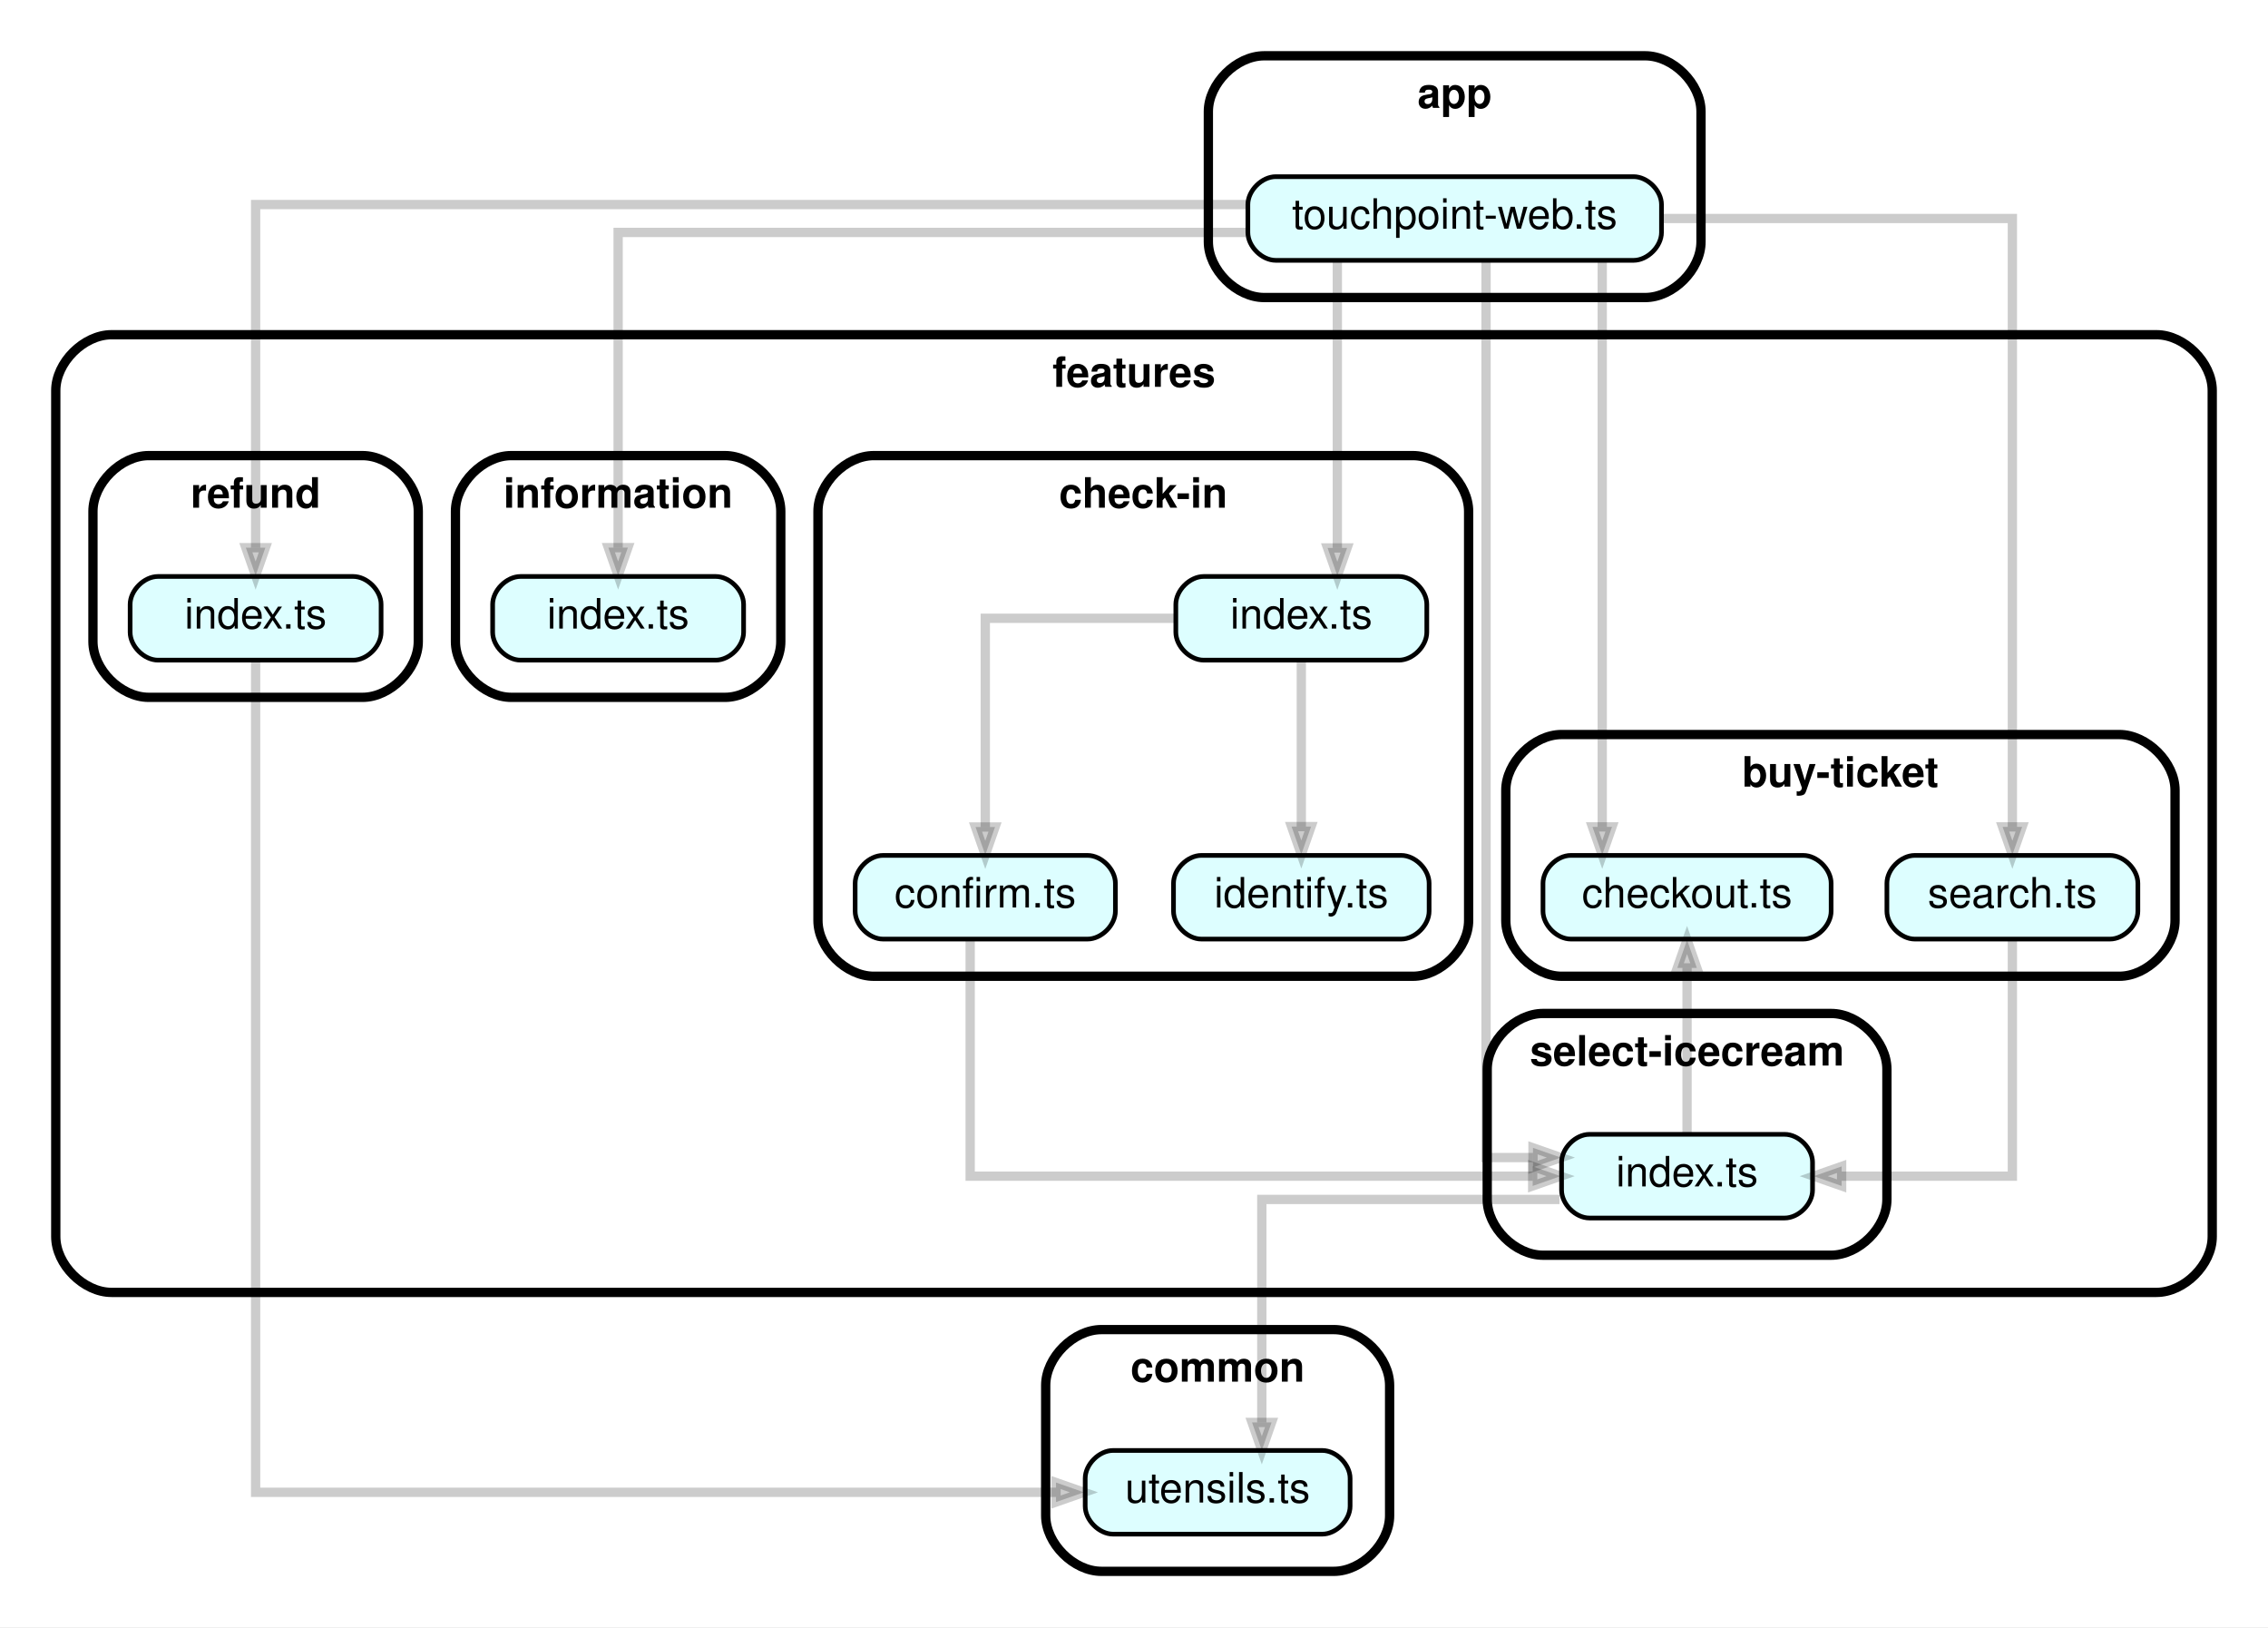
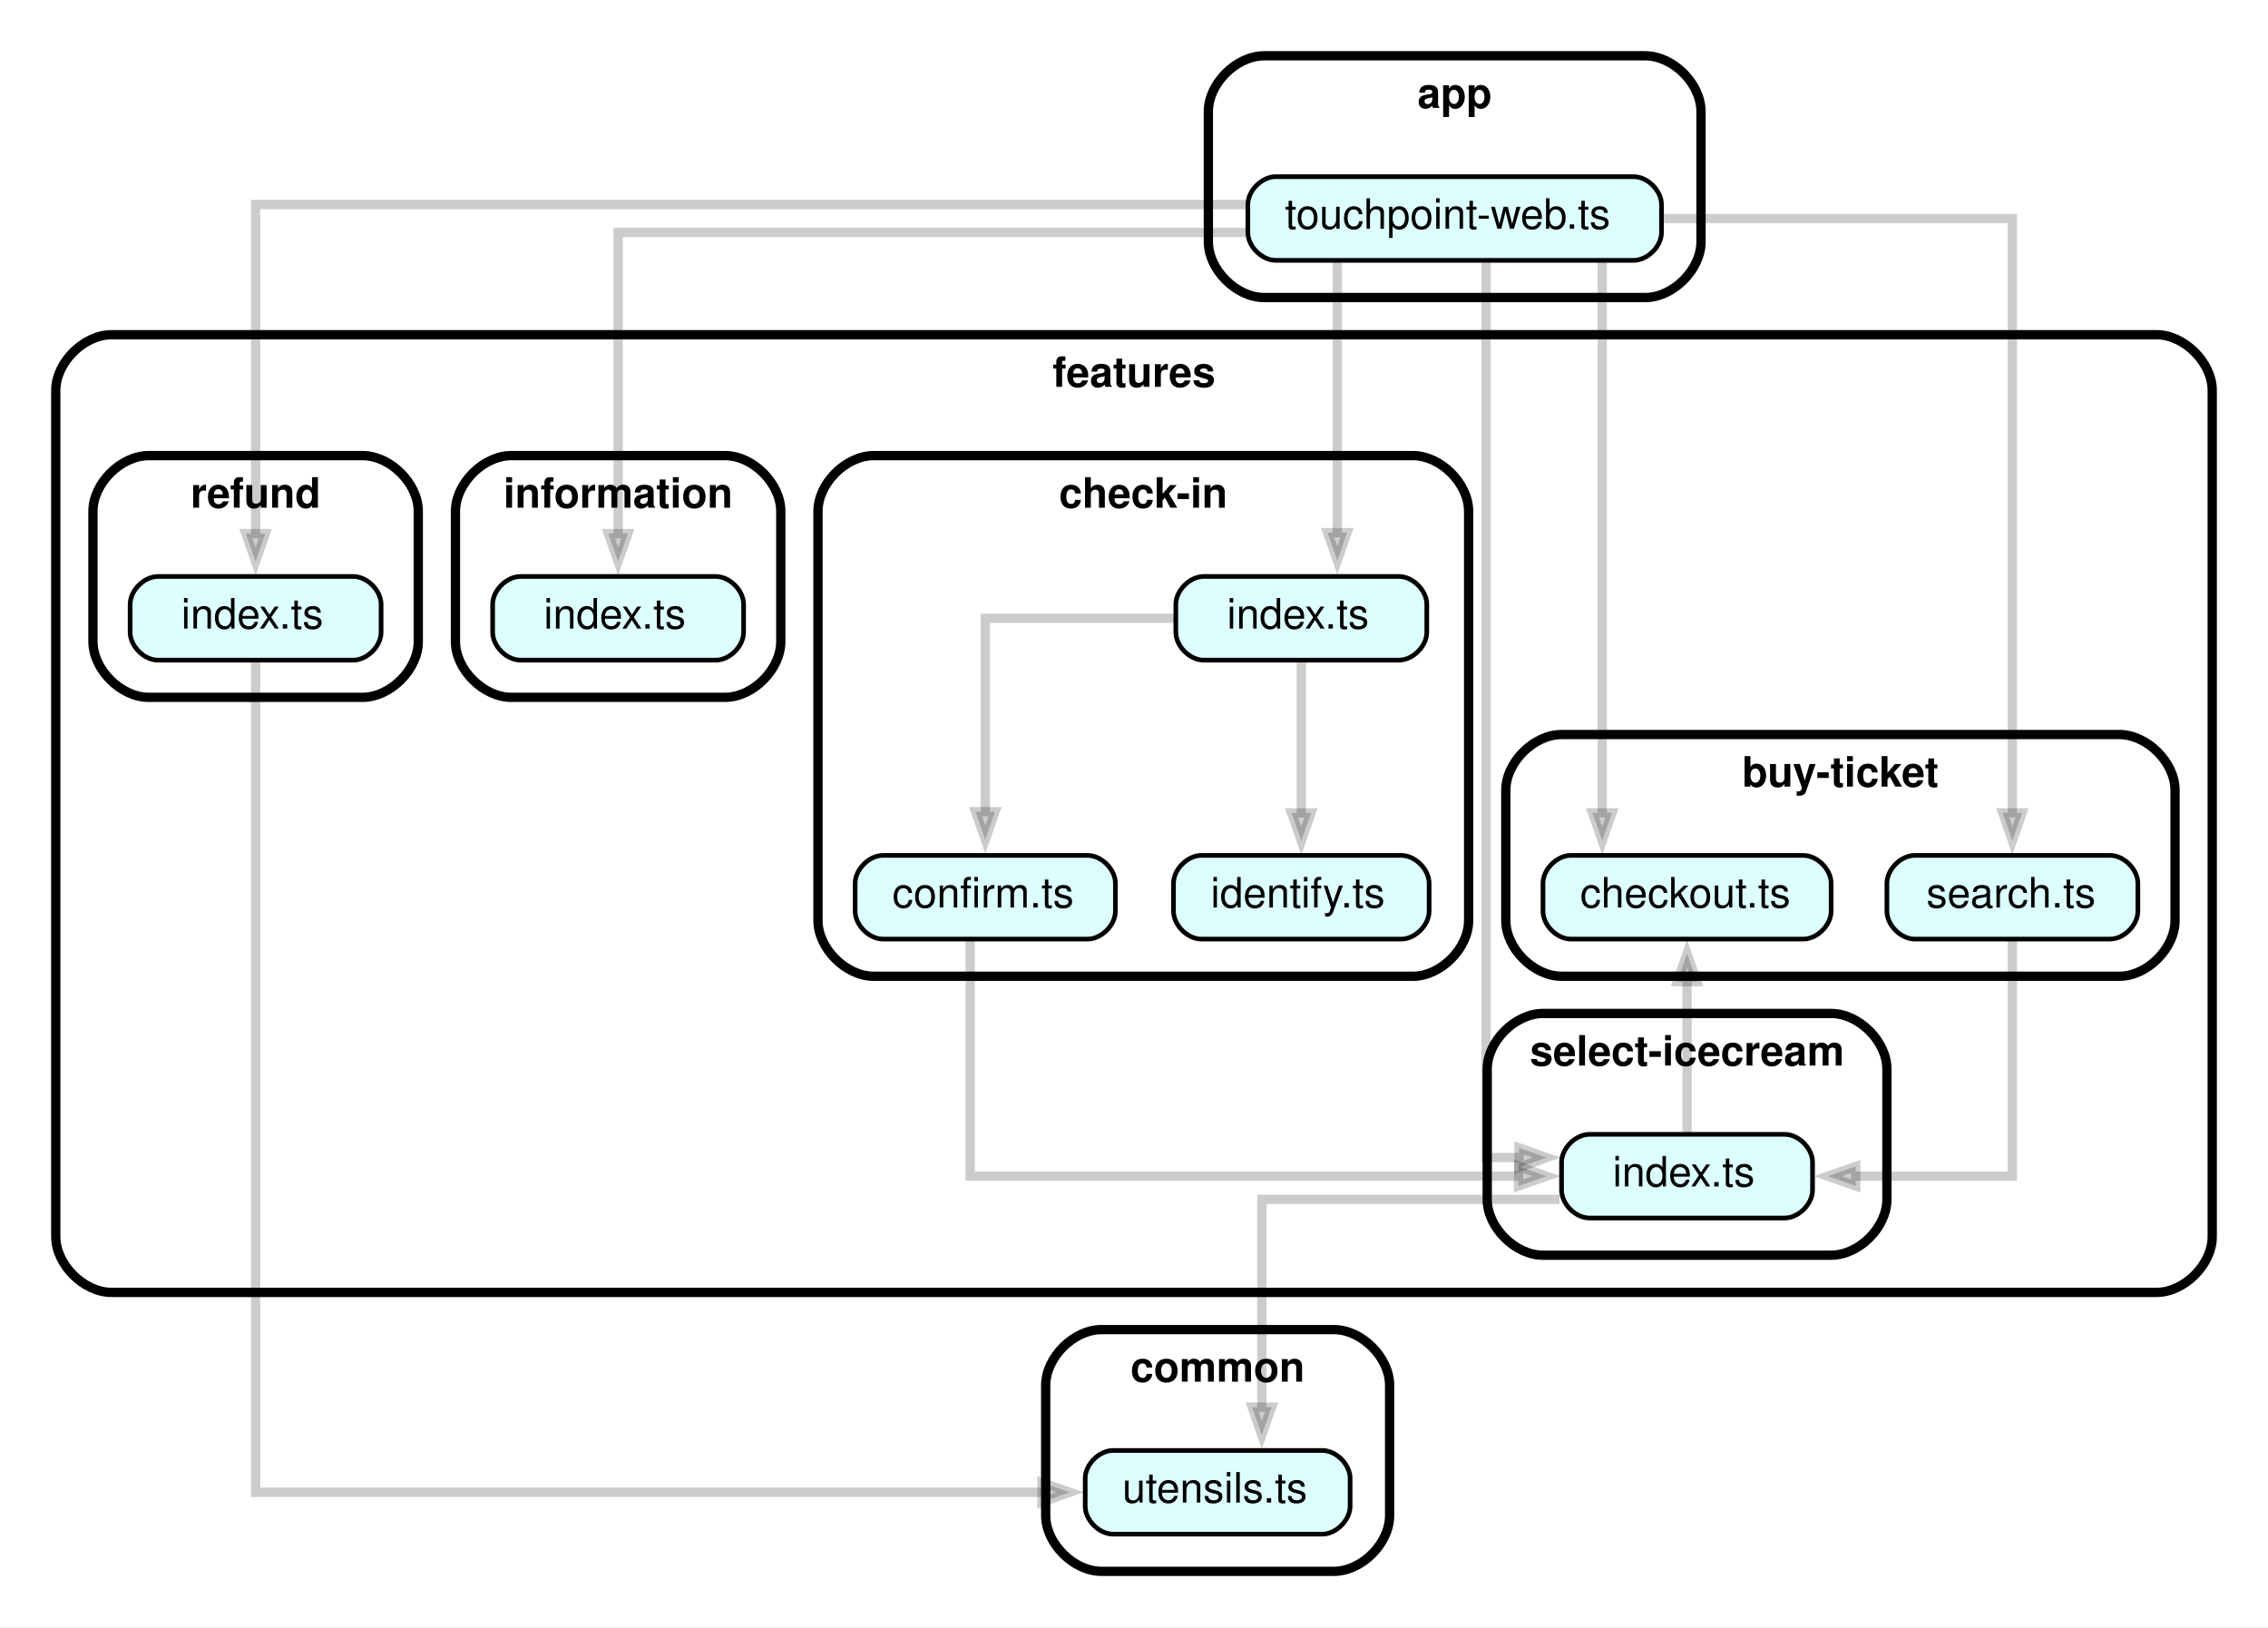
<svg xmlns="http://www.w3.org/2000/svg" xmlns:xlink="http://www.w3.org/1999/xlink" width="488pt" height="350pt" viewBox="0.00 0.00 488.00 350.00">
  <g id="graph0" class="graph" transform="scale(1 1) rotate(0) translate(4 346)">
-     <polygon fill="white" stroke="transparent" points="-4,4 -4,-346 484,-346 484,4 -4,4" />
+     <polygon fill="white" stroke="none" points="-4,4 -4,-346 484,-346 484,4 -4,4" />
    <g id="clust1" class="cluster">
      <path fill="#ffffff" stroke="black" stroke-width="2" d="M268,-282C268,-282 350,-282 350,-282 356,-282 362,-288 362,-294 362,-294 362,-322 362,-322 362,-328 356,-334 350,-334 350,-334 268,-334 268,-334 262,-334 256,-328 256,-322 256,-322 256,-294 256,-294 256,-288 262,-282 268,-282" />
      <text text-anchor="middle" x="309" y="-322.8" font-family="Helvetica,sans-Serif" font-weight="bold" font-size="9.00">app</text>
    </g>
    <g id="clust2" class="cluster">
      <path fill="#ffffff" stroke="black" stroke-width="2" d="M233,-8C233,-8 283,-8 283,-8 289,-8 295,-14 295,-20 295,-20 295,-48 295,-48 295,-54 289,-60 283,-60 283,-60 233,-60 233,-60 227,-60 221,-54 221,-48 221,-48 221,-20 221,-20 221,-14 227,-8 233,-8" />
      <text text-anchor="middle" x="258" y="-48.8" font-family="Helvetica,sans-Serif" font-weight="bold" font-size="9.00">common</text>
    </g>
    <g id="clust3" class="cluster">
      <path fill="#ffffff" stroke="black" stroke-width="2" d="M20,-68C20,-68 460,-68 460,-68 466,-68 472,-74 472,-80 472,-80 472,-262 472,-262 472,-268 466,-274 460,-274 460,-274 20,-274 20,-274 14,-274 8,-268 8,-262 8,-262 8,-80 8,-80 8,-74 14,-68 20,-68" />
      <text text-anchor="middle" x="240" y="-262.8" font-family="Helvetica,sans-Serif" font-weight="bold" font-size="9.00">features</text>
    </g>
-     <g id="clust5" class="cluster">
-       <path fill="#ffffff" stroke="black" stroke-width="2" d="M184,-136C184,-136 300,-136 300,-136 306,-136 312,-142 312,-148 312,-148 312,-236 312,-236 312,-242 306,-248 300,-248 300,-248 184,-248 184,-248 178,-248 172,-242 172,-236 172,-236 172,-148 172,-148 172,-142 178,-136 184,-136" />
-       <text text-anchor="middle" x="242" y="-236.8" font-family="Helvetica,sans-Serif" font-weight="bold" font-size="9.00">check-in</text>
-     </g>
    <g id="clust4" class="cluster">
      <path fill="#ffffff" stroke="black" stroke-width="2" d="M332,-136C332,-136 452,-136 452,-136 458,-136 464,-142 464,-148 464,-148 464,-176 464,-176 464,-182 458,-188 452,-188 452,-188 332,-188 332,-188 326,-188 320,-182 320,-176 320,-176 320,-148 320,-148 320,-142 326,-136 332,-136" />
      <text text-anchor="middle" x="392" y="-176.8" font-family="Helvetica,sans-Serif" font-weight="bold" font-size="9.00">buy-ticket</text>
    </g>
-     <g id="clust8" class="cluster">
-       <path fill="#ffffff" stroke="black" stroke-width="2" d="M328,-76C328,-76 390,-76 390,-76 396,-76 402,-82 402,-88 402,-88 402,-116 402,-116 402,-122 396,-128 390,-128 390,-128 328,-128 328,-128 322,-128 316,-122 316,-116 316,-116 316,-88 316,-88 316,-82 322,-76 328,-76" />
-       <text text-anchor="middle" x="359" y="-116.8" font-family="Helvetica,sans-Serif" font-weight="bold" font-size="9.00">select-icecream</text>
+     <g id="clust5" class="cluster">
+       <path fill="#ffffff" stroke="black" stroke-width="2" d="M184,-136C184,-136 300,-136 300,-136 306,-136 312,-142 312,-148 312,-148 312,-236 312,-236 312,-242 306,-248 300,-248 300,-248 184,-248 184,-248 178,-248 172,-242 172,-236 172,-236 172,-148 172,-148 172,-142 178,-136 184,-136" />
+       <text text-anchor="middle" x="242" y="-236.8" font-family="Helvetica,sans-Serif" font-weight="bold" font-size="9.00">check-in</text>
    </g>
    <g id="clust6" class="cluster">
      <path fill="#ffffff" stroke="black" stroke-width="2" d="M106,-196C106,-196 152,-196 152,-196 158,-196 164,-202 164,-208 164,-208 164,-236 164,-236 164,-242 158,-248 152,-248 152,-248 106,-248 106,-248 100,-248 94,-242 94,-236 94,-236 94,-208 94,-208 94,-202 100,-196 106,-196" />
      <text text-anchor="middle" x="129" y="-236.8" font-family="Helvetica,sans-Serif" font-weight="bold" font-size="9.00">information</text>
    </g>
    <g id="clust7" class="cluster">
      <path fill="#ffffff" stroke="black" stroke-width="2" d="M28,-196C28,-196 74,-196 74,-196 80,-196 86,-202 86,-208 86,-208 86,-236 86,-236 86,-242 80,-248 74,-248 74,-248 28,-248 28,-248 22,-248 16,-242 16,-236 16,-236 16,-208 16,-208 16,-202 22,-196 28,-196" />
      <text text-anchor="middle" x="51" y="-236.8" font-family="Helvetica,sans-Serif" font-weight="bold" font-size="9.00">refund</text>
    </g>
+     <g id="clust8" class="cluster">
+       <path fill="#ffffff" stroke="black" stroke-width="2" d="M328,-76C328,-76 390,-76 390,-76 396,-76 402,-82 402,-88 402,-88 402,-116 402,-116 402,-122 396,-128 390,-128 390,-128 328,-128 328,-128 322,-128 316,-122 316,-116 316,-116 316,-88 316,-88 316,-82 322,-76 328,-76" />
+       <text text-anchor="middle" x="359" y="-116.8" font-family="Helvetica,sans-Serif" font-weight="bold" font-size="9.00">select-icecream</text>
+     </g>
    <g id="node1" class="node">
      <g id="a_node1">
        <a xlink:href="app/touchpoint-web.ts" xlink:title="touchpoint-web.ts">
          <path fill="#ddfeff" stroke="black" d="M347.5,-308C347.5,-308 270.5,-308 270.5,-308 267.5,-308 264.5,-305 264.5,-302 264.5,-302 264.5,-296 264.5,-296 264.5,-293 267.5,-290 270.5,-290 270.5,-290 347.5,-290 347.5,-290 350.5,-290 353.5,-293 353.5,-296 353.5,-296 353.5,-302 353.5,-302 353.5,-305 350.5,-308 347.5,-308" />
-           <text text-anchor="middle" x="309" y="-296.8" font-family="Helvetica,sans-Serif" font-size="9.00">touchpoint-web.ts</text>
+           <text text-anchor="start" x="272.5" y="-296.8" font-family="Helvetica,sans-Serif" font-size="9.00">touchpoint-web.ts</text>
        </a>
      </g>
    </g>
    <g id="node2" class="node">
      <g id="a_node2">
        <a xlink:href="features/buy-ticket/checkout.ts" xlink:title="checkout.ts">
          <path fill="#ddfeff" stroke="black" d="M384,-162C384,-162 334,-162 334,-162 331,-162 328,-159 328,-156 328,-156 328,-150 328,-150 328,-147 331,-144 334,-144 334,-144 384,-144 384,-144 387,-144 390,-147 390,-150 390,-150 390,-156 390,-156 390,-159 387,-162 384,-162" />
-           <text text-anchor="middle" x="359" y="-150.8" font-family="Helvetica,sans-Serif" font-size="9.00">checkout.ts</text>
+           <text text-anchor="start" x="336" y="-150.8" font-family="Helvetica,sans-Serif" font-size="9.00">checkout.ts</text>
        </a>
      </g>
    </g>
    <g id="edge1" class="edge">
-       <path fill="none" stroke="#000000" stroke-width="2" stroke-opacity="0.2" d="M340.75,-289.87C340.75,-289.87 340.75,-168.13 340.75,-168.13" />
-       <polygon fill="#000000" fill-opacity="0.2" stroke="#000000" stroke-width="2" stroke-opacity="0.2" points="342.85,-168.13 340.75,-162.13 338.65,-168.13 342.85,-168.13" />
+       <path fill="none" stroke="#000000" stroke-width="2" stroke-opacity="0.2" d="M340.75,-289.87C340.75,-289.87 340.75,-171.16 340.75,-171.16" />
+       <polygon fill="#000000" fill-opacity="0.2" stroke="#000000" stroke-width="2" stroke-opacity="0.2" points="342.85,-171.16 340.75,-165.16 338.65,-171.16 342.85,-171.16" />
    </g>
    <g id="node3" class="node">
      <g id="a_node3">
        <a xlink:href="features/buy-ticket/search.ts" xlink:title="search.ts">
          <path fill="#ddfeff" stroke="black" d="M450,-162C450,-162 408,-162 408,-162 405,-162 402,-159 402,-156 402,-156 402,-150 402,-150 402,-147 405,-144 408,-144 408,-144 450,-144 450,-144 453,-144 456,-147 456,-150 456,-150 456,-156 456,-156 456,-159 453,-162 450,-162" />
-           <text text-anchor="middle" x="429" y="-150.8" font-family="Helvetica,sans-Serif" font-size="9.00">search.ts</text>
+           <text text-anchor="start" x="410.5" y="-150.8" font-family="Helvetica,sans-Serif" font-size="9.00">search.ts</text>
        </a>
      </g>
    </g>
    <g id="edge2" class="edge">
-       <path fill="none" stroke="#000000" stroke-width="2" stroke-opacity="0.2" d="M353.68,-299C387.8,-299 429,-299 429,-299 429,-299 429,-168.13 429,-168.13" />
-       <polygon fill="#000000" fill-opacity="0.2" stroke="#000000" stroke-width="2" stroke-opacity="0.2" points="431.1,-168.13 429,-162.13 426.9,-168.13 431.1,-168.13" />
+       <path fill="none" stroke="#000000" stroke-width="2" stroke-opacity="0.2" d="M353.68,-299C387.8,-299 429,-299 429,-299 429,-299 429,-171.16 429,-171.16" />
+       <polygon fill="#000000" fill-opacity="0.2" stroke="#000000" stroke-width="2" stroke-opacity="0.2" points="431.1,-171.16 429,-165.16 426.9,-171.16 431.1,-171.16" />
    </g>
    <g id="node4" class="node">
      <g id="a_node4">
        <a xlink:href="features/check-in/index.ts" xlink:title="index.ts">
          <path fill="#ddfeff" stroke="black" d="M297,-222C297,-222 255,-222 255,-222 252,-222 249,-219 249,-216 249,-216 249,-210 249,-210 249,-207 252,-204 255,-204 255,-204 297,-204 297,-204 300,-204 303,-207 303,-210 303,-210 303,-216 303,-216 303,-219 300,-222 297,-222" />
-           <text text-anchor="middle" x="276" y="-210.8" font-family="Helvetica,sans-Serif" font-size="9.00">index.ts</text>
+           <text text-anchor="start" x="260" y="-210.8" font-family="Helvetica,sans-Serif" font-size="9.00">index.ts</text>
        </a>
      </g>
    </g>
    <g id="edge3" class="edge">
-       <path fill="none" stroke="#000000" stroke-width="2" stroke-opacity="0.2" d="M283.75,-289.8C283.75,-289.8 283.75,-228.14 283.75,-228.14" />
-       <polygon fill="#000000" fill-opacity="0.2" stroke="#000000" stroke-width="2" stroke-opacity="0.2" points="285.85,-228.14 283.75,-222.14 281.65,-228.14 285.85,-228.14" />
+       <path fill="none" stroke="#000000" stroke-width="2" stroke-opacity="0.2" d="M283.75,-289.8C283.75,-289.8 283.75,-231.43 283.75,-231.43" />
+       <polygon fill="#000000" fill-opacity="0.2" stroke="#000000" stroke-width="2" stroke-opacity="0.2" points="285.85,-231.43 283.75,-225.43 281.65,-231.43 285.85,-231.43" />
    </g>
    <g id="node5" class="node">
      <g id="a_node5">
        <a xlink:href="features/information/index.ts" xlink:title="index.ts">
          <path fill="#ddfeff" stroke="black" d="M150,-222C150,-222 108,-222 108,-222 105,-222 102,-219 102,-216 102,-216 102,-210 102,-210 102,-207 105,-204 108,-204 108,-204 150,-204 150,-204 153,-204 156,-207 156,-210 156,-210 156,-216 156,-216 156,-219 153,-222 150,-222" />
-           <text text-anchor="middle" x="129" y="-210.8" font-family="Helvetica,sans-Serif" font-size="9.00">index.ts</text>
+           <text text-anchor="start" x="113" y="-210.8" font-family="Helvetica,sans-Serif" font-size="9.00">index.ts</text>
        </a>
      </g>
    </g>
    <g id="edge4" class="edge">
-       <path fill="none" stroke="#000000" stroke-width="2" stroke-opacity="0.2" d="M264.04,-296C210.73,-296 129,-296 129,-296 129,-296 129,-228.2 129,-228.2" />
-       <polygon fill="#000000" fill-opacity="0.2" stroke="#000000" stroke-width="2" stroke-opacity="0.2" points="131.1,-228.2 129,-222.2 126.9,-228.2 131.1,-228.2" />
+       <path fill="none" stroke="#000000" stroke-width="2" stroke-opacity="0.2" d="M264.04,-296C210.73,-296 129,-296 129,-296 129,-296 129,-231.23 129,-231.23" />
+       <polygon fill="#000000" fill-opacity="0.2" stroke="#000000" stroke-width="2" stroke-opacity="0.2" points="131.1,-231.23 129,-225.23 126.9,-231.23 131.1,-231.23" />
    </g>
    <g id="node6" class="node">
      <g id="a_node6">
        <a xlink:href="features/refund/index.ts" xlink:title="index.ts">
          <path fill="#ddfeff" stroke="black" d="M72,-222C72,-222 30,-222 30,-222 27,-222 24,-219 24,-216 24,-216 24,-210 24,-210 24,-207 27,-204 30,-204 30,-204 72,-204 72,-204 75,-204 78,-207 78,-210 78,-210 78,-216 78,-216 78,-219 75,-222 72,-222" />
-           <text text-anchor="middle" x="51" y="-210.8" font-family="Helvetica,sans-Serif" font-size="9.00">index.ts</text>
+           <text text-anchor="start" x="35" y="-210.8" font-family="Helvetica,sans-Serif" font-size="9.00">index.ts</text>
        </a>
      </g>
    </g>
    <g id="edge5" class="edge">
-       <path fill="none" stroke="#000000" stroke-width="2" stroke-opacity="0.2" d="M264.35,-302C190.51,-302 51,-302 51,-302 51,-302 51,-228.19 51,-228.19" />
-       <polygon fill="#000000" fill-opacity="0.2" stroke="#000000" stroke-width="2" stroke-opacity="0.2" points="53.1,-228.19 51,-222.19 48.9,-228.19 53.1,-228.19" />
+       <path fill="none" stroke="#000000" stroke-width="2" stroke-opacity="0.2" d="M264.06,-302C190.14,-302 51,-302 51,-302 51,-302 51,-231.22 51,-231.22" />
+       <polygon fill="#000000" fill-opacity="0.2" stroke="#000000" stroke-width="2" stroke-opacity="0.2" points="53.1,-231.22 51,-225.22 48.9,-231.22 53.1,-231.22" />
    </g>
    <g id="node7" class="node">
      <g id="a_node7">
        <a xlink:href="features/select-icecream/index.ts" xlink:title="index.ts">
          <path fill="#ddfeff" stroke="black" d="M380,-102C380,-102 338,-102 338,-102 335,-102 332,-99 332,-96 332,-96 332,-90 332,-90 332,-87 335,-84 338,-84 338,-84 380,-84 380,-84 383,-84 386,-87 386,-90 386,-90 386,-96 386,-96 386,-99 383,-102 380,-102" />
-           <text text-anchor="middle" x="359" y="-90.8" font-family="Helvetica,sans-Serif" font-size="9.00">index.ts</text>
+           <text text-anchor="start" x="343" y="-90.8" font-family="Helvetica,sans-Serif" font-size="9.00">index.ts</text>
        </a>
      </g>
    </g>
    <g id="edge6" class="edge">
-       <path fill="none" stroke="#000000" stroke-width="2" stroke-opacity="0.2" d="M315.75,-289.8C315.75,-250.28 315.75,-97 315.75,-97 315.75,-97 325.85,-97 325.85,-97" />
-       <polygon fill="#000000" fill-opacity="0.2" stroke="#000000" stroke-width="2" stroke-opacity="0.2" points="325.85,-99.1 331.85,-97 325.85,-94.9 325.85,-99.1" />
+       <path fill="none" stroke="#000000" stroke-width="2" stroke-opacity="0.2" d="M315.75,-289.53C315.75,-249.59 315.75,-97 315.75,-97 315.75,-97 322.83,-97 322.83,-97" />
+       <polygon fill="#000000" fill-opacity="0.2" stroke="#000000" stroke-width="2" stroke-opacity="0.2" points="322.83,-99.1 328.83,-97 322.83,-94.9 322.83,-99.1" />
    </g>
    <g id="edge7" class="edge">
-       <path fill="none" stroke="#000000" stroke-width="2" stroke-opacity="0.2" d="M429,-143.89C429,-127.1 429,-93 429,-93 429,-93 392.26,-93 392.26,-93" />
-       <polygon fill="#000000" fill-opacity="0.2" stroke="#000000" stroke-width="2" stroke-opacity="0.2" points="392.26,-90.9 386.26,-93 392.26,-95.1 392.26,-90.9" />
+       <path fill="none" stroke="#000000" stroke-width="2" stroke-opacity="0.2" d="M429,-143.62C429,-126.75 429,-93 429,-93 429,-93 395.29,-93 395.29,-93" />
+       <polygon fill="#000000" fill-opacity="0.2" stroke="#000000" stroke-width="2" stroke-opacity="0.2" points="395.29,-90.9 389.29,-93 395.29,-95.1 395.29,-90.9" />
    </g>
    <g id="node9" class="node">
      <g id="a_node9">
        <a xlink:href="features/check-in/confirm.ts" xlink:title="confirm.ts">
          <path fill="#ddfeff" stroke="black" d="M230,-162C230,-162 186,-162 186,-162 183,-162 180,-159 180,-156 180,-156 180,-150 180,-150 180,-147 183,-144 186,-144 186,-144 230,-144 230,-144 233,-144 236,-147 236,-150 236,-150 236,-156 236,-156 236,-159 233,-162 230,-162" />
-           <text text-anchor="middle" x="208" y="-150.8" font-family="Helvetica,sans-Serif" font-size="9.00">confirm.ts</text>
+           <text text-anchor="start" x="188" y="-150.8" font-family="Helvetica,sans-Serif" font-size="9.00">confirm.ts</text>
        </a>
      </g>
    </g>
    <g id="edge9" class="edge">
-       <path fill="none" stroke="#000000" stroke-width="2" stroke-opacity="0.2" d="M248.73,-213C229.82,-213 208,-213 208,-213 208,-213 208,-168.11 208,-168.11" />
-       <polygon fill="#000000" fill-opacity="0.2" stroke="#000000" stroke-width="2" stroke-opacity="0.2" points="210.1,-168.11 208,-162.11 205.9,-168.11 210.1,-168.11" />
+       <path fill="none" stroke="#000000" stroke-width="2" stroke-opacity="0.2" d="M248.73,-213C229.82,-213 208,-213 208,-213 208,-213 208,-171.4 208,-171.4" />
+       <polygon fill="#000000" fill-opacity="0.2" stroke="#000000" stroke-width="2" stroke-opacity="0.2" points="210.1,-171.4 208,-165.4 205.9,-171.4 210.1,-171.4" />
    </g>
    <g id="node10" class="node">
      <g id="a_node10">
        <a xlink:href="features/check-in/identify.ts" xlink:title="identify.ts">
          <path fill="#ddfeff" stroke="black" d="M297.5,-162C297.5,-162 254.5,-162 254.5,-162 251.5,-162 248.5,-159 248.5,-156 248.5,-156 248.5,-150 248.5,-150 248.5,-147 251.5,-144 254.5,-144 254.5,-144 297.5,-144 297.5,-144 300.5,-144 303.5,-147 303.5,-150 303.5,-150 303.5,-156 303.5,-156 303.5,-159 300.5,-162 297.5,-162" />
-           <text text-anchor="middle" x="276" y="-150.8" font-family="Helvetica,sans-Serif" font-size="9.00">identify.ts</text>
+           <text text-anchor="start" x="256.5" y="-150.8" font-family="Helvetica,sans-Serif" font-size="9.00">identify.ts</text>
        </a>
      </g>
    </g>
    <g id="edge10" class="edge">
-       <path fill="none" stroke="#000000" stroke-width="2" stroke-opacity="0.2" d="M276,-203.89C276,-203.89 276,-168.2 276,-168.2" />
-       <polygon fill="#000000" fill-opacity="0.2" stroke="#000000" stroke-width="2" stroke-opacity="0.2" points="278.1,-168.2 276,-162.2 273.9,-168.2 278.1,-168.2" />
+       <path fill="none" stroke="#000000" stroke-width="2" stroke-opacity="0.2" d="M276,-203.62C276,-203.62 276,-171.14 276,-171.14" />
+       <polygon fill="#000000" fill-opacity="0.2" stroke="#000000" stroke-width="2" stroke-opacity="0.2" points="278.1,-171.14 276,-165.14 273.9,-171.14 278.1,-171.14" />
    </g>
    <g id="node8" class="node">
      <g id="a_node8">
        <a xlink:href="common/utensils.ts" xlink:title="utensils.ts">
          <path fill="#ddfeff" stroke="black" d="M280.5,-34C280.5,-34 235.5,-34 235.5,-34 232.5,-34 229.5,-31 229.5,-28 229.5,-28 229.5,-22 229.5,-22 229.5,-19 232.5,-16 235.5,-16 235.5,-16 280.5,-16 280.5,-16 283.5,-16 286.5,-19 286.5,-22 286.5,-22 286.5,-28 286.5,-28 286.5,-31 283.5,-34 280.5,-34" />
-           <text text-anchor="middle" x="258" y="-22.8" font-family="Helvetica,sans-Serif" font-size="9.00">utensils.ts</text>
+           <text text-anchor="start" x="237.5" y="-22.8" font-family="Helvetica,sans-Serif" font-size="9.00">utensils.ts</text>
        </a>
      </g>
    </g>
    <g id="edge11" class="edge">
-       <path fill="none" stroke="#000000" stroke-width="2" stroke-opacity="0.2" d="M51,-203.93C51,-166.38 51,-25 51,-25 51,-25 223.22,-25 223.22,-25" />
-       <polygon fill="#000000" fill-opacity="0.2" stroke="#000000" stroke-width="2" stroke-opacity="0.2" points="223.22,-27.1 229.22,-25 223.22,-22.9 223.22,-27.1" />
+       <path fill="none" stroke="#000000" stroke-width="2" stroke-opacity="0.2" d="M51,-203.68C51,-165.74 51,-25 51,-25 51,-25 220.19,-25 220.19,-25" />
+       <polygon fill="#000000" fill-opacity="0.2" stroke="#000000" stroke-width="2" stroke-opacity="0.2" points="220.19,-27.1 226.19,-25 220.19,-22.9 220.19,-27.1" />
    </g>
    <g id="edge13" class="edge">
-       <path fill="none" stroke="#000000" stroke-width="2" stroke-opacity="0.2" d="M359,-102.11C359,-102.11 359,-137.8 359,-137.8" />
-       <polygon fill="#000000" fill-opacity="0.2" stroke="#000000" stroke-width="2" stroke-opacity="0.2" points="356.9,-137.8 359,-143.8 361.1,-137.8 356.9,-137.8" />
+       <path fill="none" stroke="#000000" stroke-width="2" stroke-opacity="0.2" d="M359,-102.38C359,-102.38 359,-134.86 359,-134.86" />
+       <polygon fill="#000000" fill-opacity="0.2" stroke="#000000" stroke-width="2" stroke-opacity="0.2" points="356.9,-134.86 359,-140.86 361.1,-134.86 356.9,-134.86" />
    </g>
    <g id="edge12" class="edge">
-       <path fill="none" stroke="#000000" stroke-width="2" stroke-opacity="0.2" d="M331.55,-88C304.6,-88 267.5,-88 267.5,-88 267.5,-88 267.5,-40.03 267.5,-40.03" />
-       <polygon fill="#000000" fill-opacity="0.2" stroke="#000000" stroke-width="2" stroke-opacity="0.2" points="269.6,-40.03 267.5,-34.03 265.4,-40.03 269.6,-40.03" />
+       <path fill="none" stroke="#000000" stroke-width="2" stroke-opacity="0.2" d="M331.55,-88C304.6,-88 267.5,-88 267.5,-88 267.5,-88 267.5,-43.32 267.5,-43.32" />
+       <polygon fill="#000000" fill-opacity="0.2" stroke="#000000" stroke-width="2" stroke-opacity="0.2" points="269.6,-43.32 267.5,-37.32 265.4,-43.32 269.6,-43.32" />
    </g>
    <g id="edge8" class="edge">
-       <path fill="none" stroke="#000000" stroke-width="2" stroke-opacity="0.2" d="M204.75,-143.89C204.75,-127.1 204.75,-93 204.75,-93 204.75,-93 325.78,-93 325.78,-93" />
-       <polygon fill="#000000" fill-opacity="0.2" stroke="#000000" stroke-width="2" stroke-opacity="0.2" points="325.78,-95.1 331.78,-93 325.78,-90.9 325.78,-95.1" />
+       <path fill="none" stroke="#000000" stroke-width="2" stroke-opacity="0.2" d="M204.75,-143.62C204.75,-126.75 204.75,-93 204.75,-93 204.75,-93 322.75,-93 322.75,-93" />
+       <polygon fill="#000000" fill-opacity="0.2" stroke="#000000" stroke-width="2" stroke-opacity="0.2" points="322.75,-95.1 328.75,-93 322.75,-90.9 322.75,-95.1" />
    </g>
  </g>
</svg>
